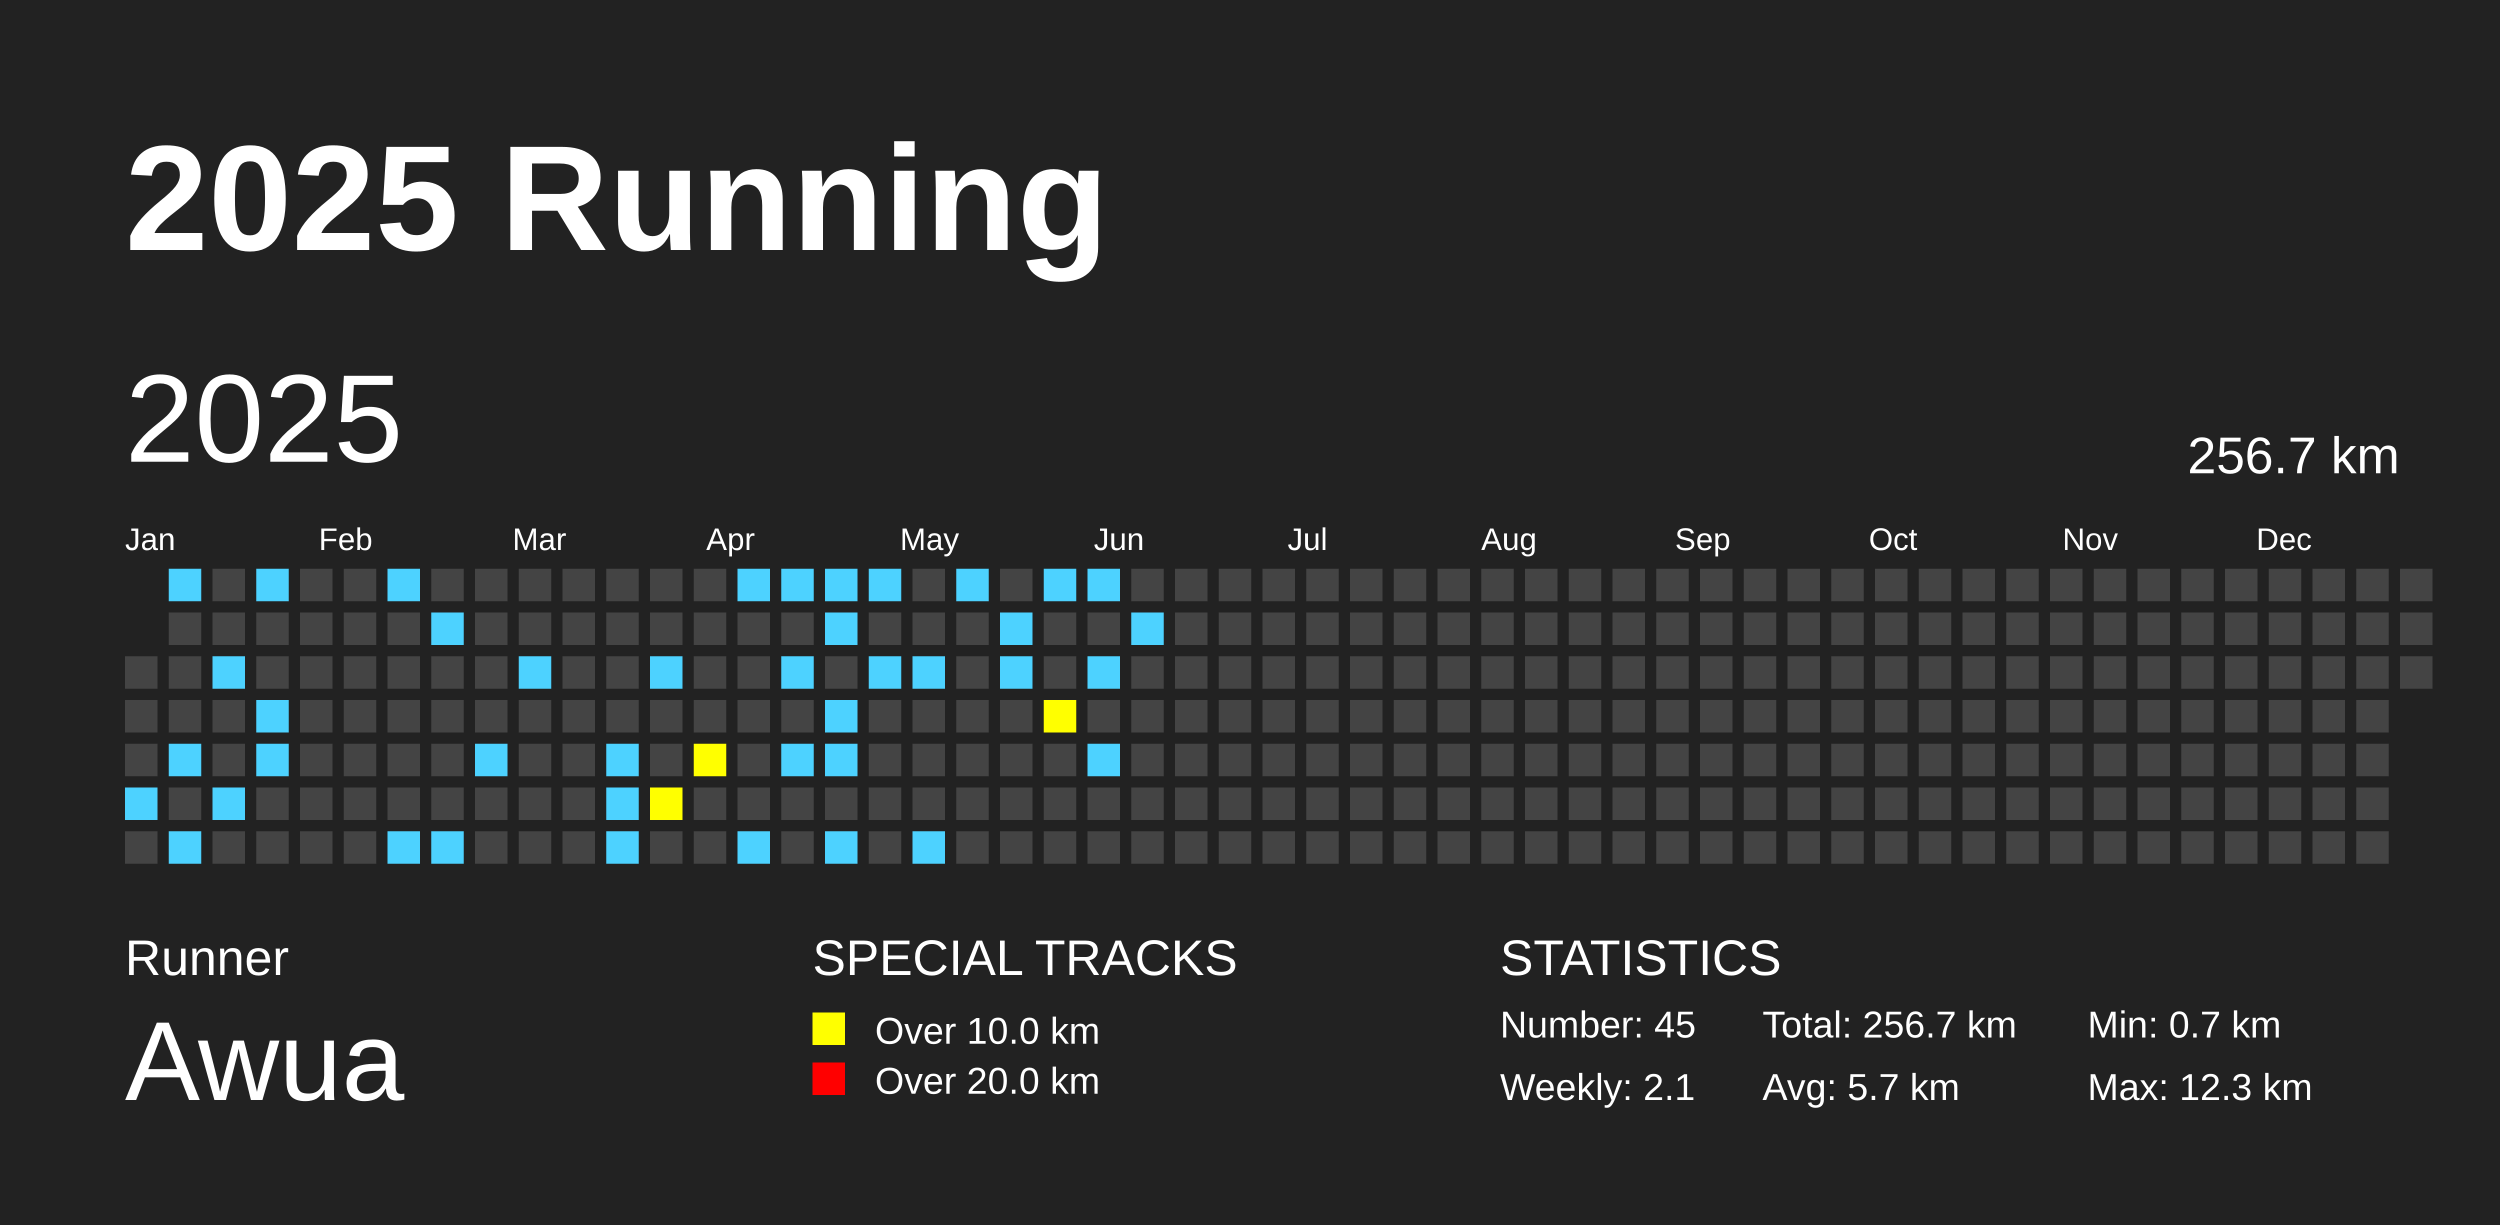
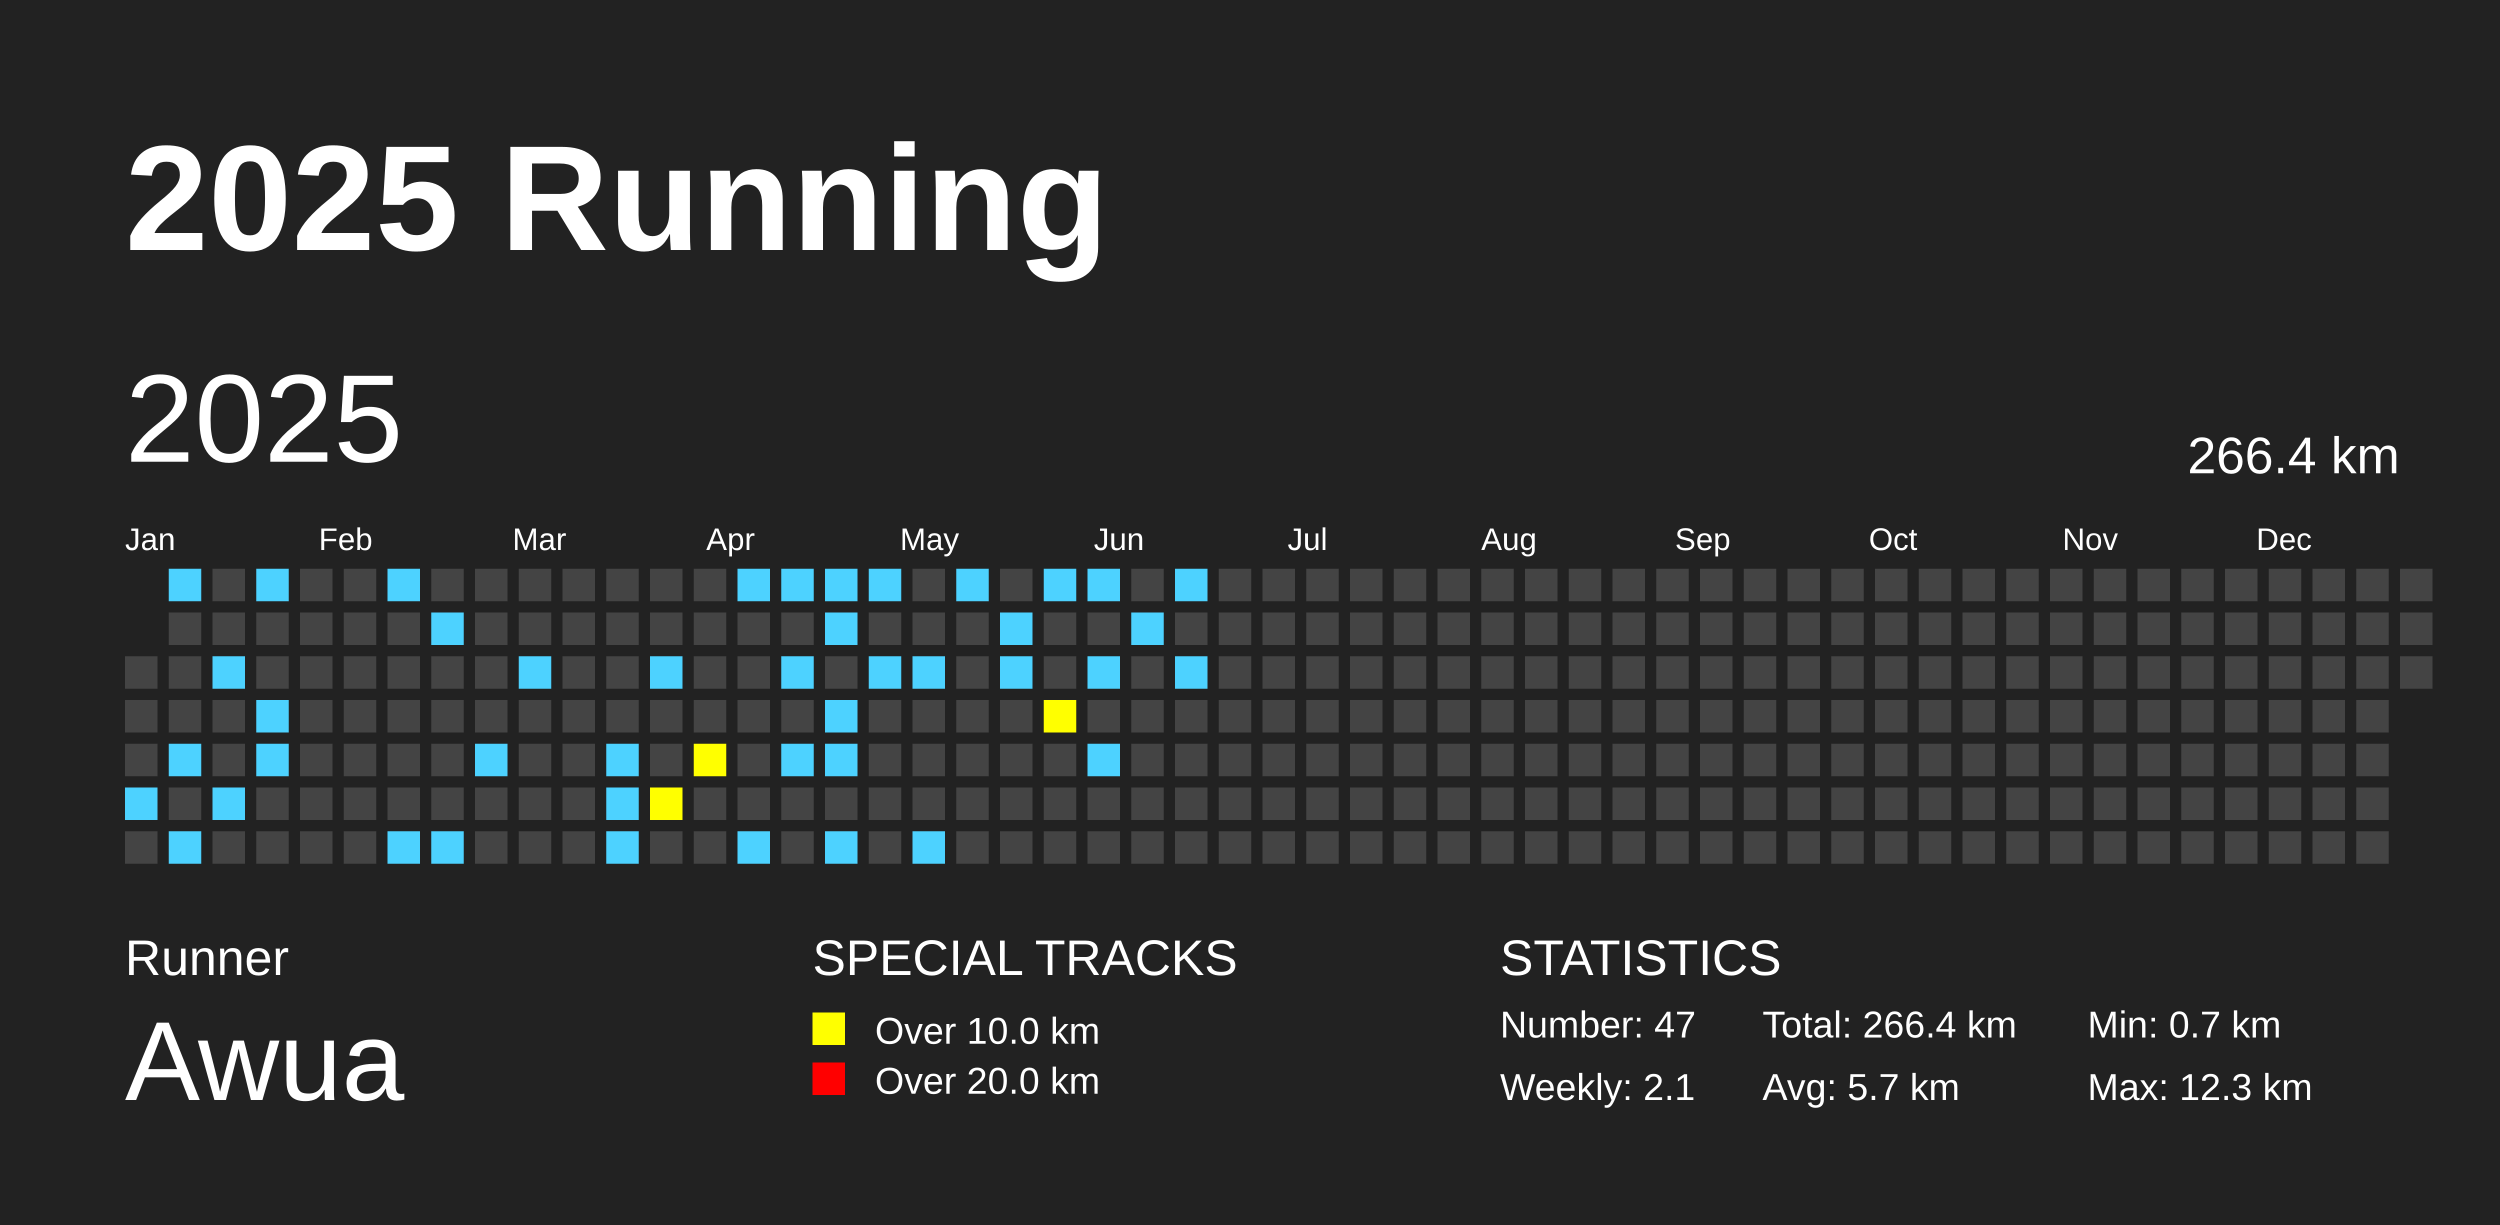
<svg xmlns="http://www.w3.org/2000/svg" baseProfile="full" height="98mm" version="1.1" viewBox="0,0,200,98" width="200mm">
  <defs />
  <rect fill="#222222" height="98" width="200" x="0" y="0" />
  <text fill="#FFFFFF" style="font-size:12px; font-family:Arial; font-weight:bold;" x="10" y="20">2025 Running</text>
  <text fill="#FFFFFF" style="font-size:4px; font-family:Arial" x="10" y="78">Runner</text>
  <text fill="#FFFFFF" style="font-size:9px; font-family:Arial" x="10" y="88">Awua</text>
  <text fill="#FFFFFF" style="font-size:4px; font-family:Arial" x="65" y="78">SPECIAL TRACKS</text>
  <rect fill="yellow" height="2.6" width="2.6" x="65" y="81" />
  <text fill="#FFFFFF" style="font-size:3px; font-family:Arial" x="70" y="83.5">Over 10.0 km</text>
  <rect fill="red" height="2.6" width="2.6" x="65" y="85" />
  <text fill="#FFFFFF" style="font-size:3px; font-family:Arial" x="70" y="87.5">Over 20.0 km</text>
  <text fill="#FFFFFF" style="font-size:4px; font-family:Arial" x="120" y="78">STATISTICS</text>
-   <text fill="#FFFFFF" style="font-size:3px; font-family:Arial" x="120" y="83">Number: 45</text>
+   <text fill="#FFFFFF" style="font-size:3px; font-family:Arial" x="120" y="83">Number: 47</text>
  <text fill="#FFFFFF" style="font-size:3px; font-family:Arial" x="120" y="88">Weekly: 2.1</text>
-   <text fill="#FFFFFF" style="font-size:3px; font-family:Arial" x="141" y="83">Total: 256.7 km</text>
+   <text fill="#FFFFFF" style="font-size:3px; font-family:Arial" x="141" y="83">Total: 266.4 km</text>
  <text fill="#FFFFFF" style="font-size:3px; font-family:Arial" x="141" y="88">Avg: 5.7 km</text>
  <text fill="#FFFFFF" style="font-size:3px; font-family:Arial" x="167" y="83">Min: 0.7 km</text>
  <text fill="#FFFFFF" style="font-size:3px; font-family:Arial" x="167" y="88">Max: 12.3 km</text>
  <text dominant-baseline="hanging" fill="#FFFFFF" style="font-size:10.0px; font-family:Arial;" x="10" y="30">2025</text>
-   <text dominant-baseline="hanging" fill="#FFFFFF" style="font-size:4.125px; font-family:Arial;" x="175" y="35">256.7 km</text>
+   <text dominant-baseline="hanging" fill="#FFFFFF" style="font-size:4.125px; font-family:Arial;" x="175" y="35">266.4 km</text>
  <text fill="#FFFFFF" style="font-size:2.5px; font-family:Arial" x="10.0" y="44">Jan</text>
  <text fill="#FFFFFF" style="font-size:2.5px; font-family:Arial" x="25.5" y="44">Feb</text>
  <text fill="#FFFFFF" style="font-size:2.5px; font-family:Arial" x="41.0" y="44">Mar</text>
  <text fill="#FFFFFF" style="font-size:2.5px; font-family:Arial" x="56.5" y="44">Apr</text>
  <text fill="#FFFFFF" style="font-size:2.5px; font-family:Arial" x="72.0" y="44">May</text>
  <text fill="#FFFFFF" style="font-size:2.5px; font-family:Arial" x="87.5" y="44">Jun</text>
  <text fill="#FFFFFF" style="font-size:2.5px; font-family:Arial" x="103.0" y="44">Jul</text>
  <text fill="#FFFFFF" style="font-size:2.5px; font-family:Arial" x="118.5" y="44">Aug</text>
  <text fill="#FFFFFF" style="font-size:2.5px; font-family:Arial" x="134.0" y="44">Sep</text>
  <text fill="#FFFFFF" style="font-size:2.5px; font-family:Arial" x="149.5" y="44">Oct</text>
  <text fill="#FFFFFF" style="font-size:2.5px; font-family:Arial" x="165.0" y="44">Nov</text>
  <text fill="#FFFFFF" style="font-size:2.5px; font-family:Arial" x="180.5" y="44">Dec</text>
  <rect fill="#444444" height="2.6" width="2.6" x="10.0" y="52.5" />
  <rect fill="#444444" height="2.6" width="2.6" x="10.0" y="56.0" />
  <rect fill="#444444" height="2.6" width="2.6" x="10.0" y="59.5" />
  <rect fill="#4DD2FF" height="2.6" width="2.6" x="10.0" y="63.0" />
  <rect fill="#444444" height="2.6" width="2.6" x="10.0" y="66.5" />
  <rect fill="#4DD2FF" height="2.6" width="2.6" x="13.5" y="45.5" />
  <rect fill="#444444" height="2.6" width="2.6" x="13.5" y="49.0" />
  <rect fill="#444444" height="2.6" width="2.6" x="13.5" y="52.5" />
  <rect fill="#444444" height="2.6" width="2.6" x="13.5" y="56.0" />
  <rect fill="#4DD2FF" height="2.6" width="2.6" x="13.5" y="59.5" />
  <rect fill="#444444" height="2.6" width="2.6" x="13.5" y="63.0" />
  <rect fill="#4DD2FF" height="2.6" width="2.6" x="13.5" y="66.5" />
  <rect fill="#444444" height="2.6" width="2.6" x="17.0" y="45.5" />
  <rect fill="#444444" height="2.6" width="2.6" x="17.0" y="49.0" />
  <rect fill="#4DD2FF" height="2.6" width="2.6" x="17.0" y="52.5" />
  <rect fill="#444444" height="2.6" width="2.6" x="17.0" y="56.0" />
  <rect fill="#444444" height="2.6" width="2.6" x="17.0" y="59.5" />
  <rect fill="#4DD2FF" height="2.6" width="2.6" x="17.0" y="63.0" />
  <rect fill="#444444" height="2.6" width="2.6" x="17.0" y="66.5" />
  <rect fill="#4DD2FF" height="2.6" width="2.6" x="20.5" y="45.5" />
  <rect fill="#444444" height="2.6" width="2.6" x="20.5" y="49.0" />
  <rect fill="#444444" height="2.6" width="2.6" x="20.5" y="52.5" />
  <rect fill="#4DD2FF" height="2.6" width="2.6" x="20.5" y="56.0" />
  <rect fill="#4DD2FF" height="2.6" width="2.6" x="20.5" y="59.5" />
  <rect fill="#444444" height="2.6" width="2.6" x="20.5" y="63.0" />
  <rect fill="#444444" height="2.6" width="2.6" x="20.5" y="66.5" />
  <rect fill="#444444" height="2.6" width="2.6" x="24.0" y="45.5" />
  <rect fill="#444444" height="2.6" width="2.6" x="24.0" y="49.0" />
  <rect fill="#444444" height="2.6" width="2.6" x="24.0" y="52.5" />
  <rect fill="#444444" height="2.6" width="2.6" x="24.0" y="56.0" />
  <rect fill="#444444" height="2.6" width="2.6" x="24.0" y="59.5" />
  <rect fill="#444444" height="2.6" width="2.6" x="24.0" y="63.0" />
  <rect fill="#444444" height="2.6" width="2.6" x="24.0" y="66.5" />
  <rect fill="#444444" height="2.6" width="2.6" x="27.5" y="45.5" />
  <rect fill="#444444" height="2.6" width="2.6" x="27.5" y="49.0" />
  <rect fill="#444444" height="2.6" width="2.6" x="27.5" y="52.5" />
  <rect fill="#444444" height="2.6" width="2.6" x="27.5" y="56.0" />
  <rect fill="#444444" height="2.6" width="2.6" x="27.5" y="59.5" />
  <rect fill="#444444" height="2.6" width="2.6" x="27.5" y="63.0" />
  <rect fill="#444444" height="2.6" width="2.6" x="27.5" y="66.5" />
  <rect fill="#4DD2FF" height="2.6" width="2.6" x="31.0" y="45.5" />
  <rect fill="#444444" height="2.6" width="2.6" x="31.0" y="49.0" />
  <rect fill="#444444" height="2.6" width="2.6" x="31.0" y="52.5" />
  <rect fill="#444444" height="2.6" width="2.6" x="31.0" y="56.0" />
  <rect fill="#444444" height="2.6" width="2.6" x="31.0" y="59.5" />
  <rect fill="#444444" height="2.6" width="2.6" x="31.0" y="63.0" />
  <rect fill="#4DD2FF" height="2.6" width="2.6" x="31.0" y="66.5" />
  <rect fill="#444444" height="2.6" width="2.6" x="34.5" y="45.5" />
  <rect fill="#4DD2FF" height="2.6" width="2.6" x="34.5" y="49.0" />
  <rect fill="#444444" height="2.6" width="2.6" x="34.5" y="52.5" />
  <rect fill="#444444" height="2.6" width="2.6" x="34.5" y="56.0" />
  <rect fill="#444444" height="2.6" width="2.6" x="34.5" y="59.5" />
  <rect fill="#444444" height="2.6" width="2.6" x="34.5" y="63.0" />
  <rect fill="#4DD2FF" height="2.6" width="2.6" x="34.5" y="66.5" />
  <rect fill="#444444" height="2.6" width="2.6" x="38.0" y="45.5" />
  <rect fill="#444444" height="2.6" width="2.6" x="38.0" y="49.0" />
  <rect fill="#444444" height="2.6" width="2.6" x="38.0" y="52.5" />
  <rect fill="#444444" height="2.6" width="2.6" x="38.0" y="56.0" />
  <rect fill="#4DD2FF" height="2.6" width="2.6" x="38.0" y="59.5" />
  <rect fill="#444444" height="2.6" width="2.6" x="38.0" y="63.0" />
  <rect fill="#444444" height="2.6" width="2.6" x="38.0" y="66.5" />
  <rect fill="#444444" height="2.6" width="2.6" x="41.5" y="45.5" />
  <rect fill="#444444" height="2.6" width="2.6" x="41.5" y="49.0" />
  <rect fill="#4DD2FF" height="2.6" width="2.6" x="41.5" y="52.5" />
  <rect fill="#444444" height="2.6" width="2.6" x="41.5" y="56.0" />
  <rect fill="#444444" height="2.6" width="2.6" x="41.5" y="59.5" />
  <rect fill="#444444" height="2.6" width="2.6" x="41.5" y="63.0" />
  <rect fill="#444444" height="2.6" width="2.6" x="41.5" y="66.5" />
  <rect fill="#444444" height="2.6" width="2.6" x="45.0" y="45.5" />
  <rect fill="#444444" height="2.6" width="2.6" x="45.0" y="49.0" />
  <rect fill="#444444" height="2.6" width="2.6" x="45.0" y="52.5" />
  <rect fill="#444444" height="2.6" width="2.6" x="45.0" y="56.0" />
  <rect fill="#444444" height="2.6" width="2.6" x="45.0" y="59.5" />
  <rect fill="#444444" height="2.6" width="2.6" x="45.0" y="63.0" />
  <rect fill="#444444" height="2.6" width="2.6" x="45.0" y="66.5" />
  <rect fill="#444444" height="2.6" width="2.6" x="48.5" y="45.5" />
  <rect fill="#444444" height="2.6" width="2.6" x="48.5" y="49.0" />
  <rect fill="#444444" height="2.6" width="2.6" x="48.5" y="52.5" />
  <rect fill="#444444" height="2.6" width="2.6" x="48.5" y="56.0" />
  <rect fill="#4DD2FF" height="2.6" width="2.6" x="48.5" y="59.5" />
  <rect fill="#4DD2FF" height="2.6" width="2.6" x="48.5" y="63.0" />
  <rect fill="#4DD2FF" height="2.6" width="2.6" x="48.5" y="66.5" />
  <rect fill="#444444" height="2.6" width="2.6" x="52.0" y="45.5" />
  <rect fill="#444444" height="2.6" width="2.6" x="52.0" y="49.0" />
  <rect fill="#4DD2FF" height="2.6" width="2.6" x="52.0" y="52.5" />
  <rect fill="#444444" height="2.6" width="2.6" x="52.0" y="56.0" />
  <rect fill="#444444" height="2.6" width="2.6" x="52.0" y="59.5" />
  <rect fill="yellow" height="2.6" width="2.6" x="52.0" y="63.0" />
  <rect fill="#444444" height="2.6" width="2.6" x="52.0" y="66.5" />
  <rect fill="#444444" height="2.6" width="2.6" x="55.5" y="45.5" />
  <rect fill="#444444" height="2.6" width="2.6" x="55.5" y="49.0" />
  <rect fill="#444444" height="2.6" width="2.6" x="55.5" y="52.5" />
  <rect fill="#444444" height="2.6" width="2.6" x="55.5" y="56.0" />
  <rect fill="yellow" height="2.6" width="2.6" x="55.5" y="59.5" />
  <rect fill="#444444" height="2.6" width="2.6" x="55.5" y="63.0" />
  <rect fill="#444444" height="2.6" width="2.6" x="55.5" y="66.5" />
  <rect fill="#4DD2FF" height="2.6" width="2.6" x="59.0" y="45.5" />
  <rect fill="#444444" height="2.6" width="2.6" x="59.0" y="49.0" />
  <rect fill="#444444" height="2.6" width="2.6" x="59.0" y="52.5" />
  <rect fill="#444444" height="2.6" width="2.6" x="59.0" y="56.0" />
  <rect fill="#444444" height="2.6" width="2.6" x="59.0" y="59.5" />
  <rect fill="#444444" height="2.6" width="2.6" x="59.0" y="63.0" />
  <rect fill="#4DD2FF" height="2.6" width="2.6" x="59.0" y="66.5" />
  <rect fill="#4DD2FF" height="2.6" width="2.6" x="62.5" y="45.5" />
  <rect fill="#444444" height="2.6" width="2.6" x="62.5" y="49.0" />
  <rect fill="#4DD2FF" height="2.6" width="2.6" x="62.5" y="52.5" />
  <rect fill="#444444" height="2.6" width="2.6" x="62.5" y="56.0" />
  <rect fill="#4DD2FF" height="2.6" width="2.6" x="62.5" y="59.5" />
  <rect fill="#444444" height="2.6" width="2.6" x="62.5" y="63.0" />
  <rect fill="#444444" height="2.6" width="2.6" x="62.5" y="66.5" />
  <rect fill="#4DD2FF" height="2.6" width="2.6" x="66.0" y="45.5" />
  <rect fill="#4DD2FF" height="2.6" width="2.6" x="66.0" y="49.0" />
  <rect fill="#444444" height="2.6" width="2.6" x="66.0" y="52.5" />
  <rect fill="#4DD2FF" height="2.6" width="2.6" x="66.0" y="56.0" />
  <rect fill="#4DD2FF" height="2.6" width="2.6" x="66.0" y="59.5" />
  <rect fill="#444444" height="2.6" width="2.6" x="66.0" y="63.0" />
  <rect fill="#4DD2FF" height="2.6" width="2.6" x="66.0" y="66.5" />
  <rect fill="#4DD2FF" height="2.6" width="2.6" x="69.5" y="45.5" />
  <rect fill="#444444" height="2.6" width="2.6" x="69.5" y="49.0" />
  <rect fill="#4DD2FF" height="2.6" width="2.6" x="69.5" y="52.5" />
  <rect fill="#444444" height="2.6" width="2.6" x="69.5" y="56.0" />
  <rect fill="#444444" height="2.6" width="2.6" x="69.5" y="59.5" />
  <rect fill="#444444" height="2.6" width="2.6" x="69.5" y="63.0" />
  <rect fill="#444444" height="2.6" width="2.6" x="69.5" y="66.5" />
  <rect fill="#444444" height="2.6" width="2.6" x="73.0" y="45.5" />
  <rect fill="#444444" height="2.6" width="2.6" x="73.0" y="49.0" />
  <rect fill="#4DD2FF" height="2.6" width="2.6" x="73.0" y="52.5" />
  <rect fill="#444444" height="2.6" width="2.6" x="73.0" y="56.0" />
  <rect fill="#444444" height="2.6" width="2.6" x="73.0" y="59.5" />
  <rect fill="#444444" height="2.6" width="2.6" x="73.0" y="63.0" />
  <rect fill="#4DD2FF" height="2.6" width="2.6" x="73.0" y="66.5" />
  <rect fill="#4DD2FF" height="2.6" width="2.6" x="76.5" y="45.5" />
  <rect fill="#444444" height="2.6" width="2.6" x="76.5" y="49.0" />
  <rect fill="#444444" height="2.6" width="2.6" x="76.5" y="52.5" />
  <rect fill="#444444" height="2.6" width="2.6" x="76.5" y="56.0" />
  <rect fill="#444444" height="2.6" width="2.6" x="76.5" y="59.5" />
  <rect fill="#444444" height="2.6" width="2.6" x="76.5" y="63.0" />
  <rect fill="#444444" height="2.6" width="2.6" x="76.5" y="66.5" />
  <rect fill="#444444" height="2.6" width="2.6" x="80.0" y="45.5" />
  <rect fill="#4DD2FF" height="2.6" width="2.6" x="80.0" y="49.0" />
  <rect fill="#4DD2FF" height="2.6" width="2.6" x="80.0" y="52.5" />
  <rect fill="#444444" height="2.6" width="2.6" x="80.0" y="56.0" />
  <rect fill="#444444" height="2.6" width="2.6" x="80.0" y="59.5" />
  <rect fill="#444444" height="2.6" width="2.6" x="80.0" y="63.0" />
  <rect fill="#444444" height="2.6" width="2.6" x="80.0" y="66.5" />
  <rect fill="#4DD2FF" height="2.6" width="2.6" x="83.5" y="45.5" />
  <rect fill="#444444" height="2.6" width="2.6" x="83.5" y="49.0" />
  <rect fill="#444444" height="2.6" width="2.6" x="83.5" y="52.5" />
  <rect fill="yellow" height="2.6" width="2.6" x="83.5" y="56.0" />
  <rect fill="#444444" height="2.6" width="2.6" x="83.5" y="59.5" />
  <rect fill="#444444" height="2.6" width="2.6" x="83.5" y="63.0" />
  <rect fill="#444444" height="2.6" width="2.6" x="83.5" y="66.5" />
  <rect fill="#4DD2FF" height="2.6" width="2.6" x="87.0" y="45.5" />
  <rect fill="#444444" height="2.6" width="2.6" x="87.0" y="49.0" />
  <rect fill="#4DD2FF" height="2.6" width="2.6" x="87.0" y="52.5" />
  <rect fill="#444444" height="2.6" width="2.6" x="87.0" y="56.0" />
  <rect fill="#4DD2FF" height="2.6" width="2.6" x="87.0" y="59.5" />
  <rect fill="#444444" height="2.6" width="2.6" x="87.0" y="63.0" />
  <rect fill="#444444" height="2.6" width="2.6" x="87.0" y="66.5" />
  <rect fill="#444444" height="2.6" width="2.6" x="90.5" y="45.5" />
  <rect fill="#4DD2FF" height="2.6" width="2.6" x="90.5" y="49.0" />
  <rect fill="#444444" height="2.6" width="2.6" x="90.5" y="52.5" />
  <rect fill="#444444" height="2.6" width="2.6" x="90.5" y="56.0" />
  <rect fill="#444444" height="2.6" width="2.6" x="90.5" y="59.5" />
  <rect fill="#444444" height="2.6" width="2.6" x="90.5" y="63.0" />
  <rect fill="#444444" height="2.6" width="2.6" x="90.5" y="66.5" />
-   <rect fill="#444444" height="2.6" width="2.6" x="94.0" y="45.5" />
+   <rect fill="#4DD2FF" height="2.6" width="2.6" x="94.0" y="45.5" />
  <rect fill="#444444" height="2.6" width="2.6" x="94.0" y="49.0" />
-   <rect fill="#444444" height="2.6" width="2.6" x="94.0" y="52.5" />
+   <rect fill="#4DD2FF" height="2.6" width="2.6" x="94.0" y="52.5" />
  <rect fill="#444444" height="2.6" width="2.6" x="94.0" y="56.0" />
  <rect fill="#444444" height="2.6" width="2.6" x="94.0" y="59.5" />
  <rect fill="#444444" height="2.6" width="2.6" x="94.0" y="63.0" />
  <rect fill="#444444" height="2.6" width="2.6" x="94.0" y="66.5" />
  <rect fill="#444444" height="2.6" width="2.6" x="97.5" y="45.5" />
  <rect fill="#444444" height="2.6" width="2.6" x="97.5" y="49.0" />
  <rect fill="#444444" height="2.6" width="2.6" x="97.5" y="52.5" />
  <rect fill="#444444" height="2.6" width="2.6" x="97.5" y="56.0" />
  <rect fill="#444444" height="2.6" width="2.6" x="97.5" y="59.5" />
  <rect fill="#444444" height="2.6" width="2.6" x="97.5" y="63.0" />
  <rect fill="#444444" height="2.6" width="2.6" x="97.5" y="66.5" />
  <rect fill="#444444" height="2.6" width="2.6" x="101.0" y="45.5" />
  <rect fill="#444444" height="2.6" width="2.6" x="101.0" y="49.0" />
  <rect fill="#444444" height="2.6" width="2.6" x="101.0" y="52.5" />
  <rect fill="#444444" height="2.6" width="2.6" x="101.0" y="56.0" />
  <rect fill="#444444" height="2.6" width="2.6" x="101.0" y="59.5" />
  <rect fill="#444444" height="2.6" width="2.6" x="101.0" y="63.0" />
  <rect fill="#444444" height="2.6" width="2.6" x="101.0" y="66.5" />
  <rect fill="#444444" height="2.6" width="2.6" x="104.5" y="45.5" />
  <rect fill="#444444" height="2.6" width="2.6" x="104.5" y="49.0" />
  <rect fill="#444444" height="2.6" width="2.6" x="104.5" y="52.5" />
  <rect fill="#444444" height="2.6" width="2.6" x="104.5" y="56.0" />
  <rect fill="#444444" height="2.6" width="2.6" x="104.5" y="59.5" />
  <rect fill="#444444" height="2.6" width="2.6" x="104.5" y="63.0" />
  <rect fill="#444444" height="2.6" width="2.6" x="104.5" y="66.5" />
  <rect fill="#444444" height="2.6" width="2.6" x="108.0" y="45.5" />
  <rect fill="#444444" height="2.6" width="2.6" x="108.0" y="49.0" />
  <rect fill="#444444" height="2.6" width="2.6" x="108.0" y="52.5" />
  <rect fill="#444444" height="2.6" width="2.6" x="108.0" y="56.0" />
  <rect fill="#444444" height="2.6" width="2.6" x="108.0" y="59.5" />
  <rect fill="#444444" height="2.6" width="2.6" x="108.0" y="63.0" />
  <rect fill="#444444" height="2.6" width="2.6" x="108.0" y="66.5" />
  <rect fill="#444444" height="2.6" width="2.6" x="111.5" y="45.5" />
  <rect fill="#444444" height="2.6" width="2.6" x="111.5" y="49.0" />
  <rect fill="#444444" height="2.6" width="2.6" x="111.5" y="52.5" />
  <rect fill="#444444" height="2.6" width="2.6" x="111.5" y="56.0" />
  <rect fill="#444444" height="2.6" width="2.6" x="111.5" y="59.5" />
  <rect fill="#444444" height="2.6" width="2.6" x="111.5" y="63.0" />
  <rect fill="#444444" height="2.6" width="2.6" x="111.5" y="66.5" />
  <rect fill="#444444" height="2.6" width="2.6" x="115.0" y="45.5" />
  <rect fill="#444444" height="2.6" width="2.6" x="115.0" y="49.0" />
  <rect fill="#444444" height="2.6" width="2.6" x="115.0" y="52.5" />
  <rect fill="#444444" height="2.6" width="2.6" x="115.0" y="56.0" />
  <rect fill="#444444" height="2.6" width="2.6" x="115.0" y="59.5" />
  <rect fill="#444444" height="2.6" width="2.6" x="115.0" y="63.0" />
  <rect fill="#444444" height="2.6" width="2.6" x="115.0" y="66.5" />
  <rect fill="#444444" height="2.6" width="2.6" x="118.5" y="45.5" />
  <rect fill="#444444" height="2.6" width="2.6" x="118.5" y="49.0" />
  <rect fill="#444444" height="2.6" width="2.6" x="118.5" y="52.5" />
  <rect fill="#444444" height="2.6" width="2.6" x="118.5" y="56.0" />
  <rect fill="#444444" height="2.6" width="2.6" x="118.5" y="59.5" />
  <rect fill="#444444" height="2.6" width="2.6" x="118.5" y="63.0" />
  <rect fill="#444444" height="2.6" width="2.6" x="118.5" y="66.5" />
  <rect fill="#444444" height="2.6" width="2.6" x="122.0" y="45.5" />
  <rect fill="#444444" height="2.6" width="2.6" x="122.0" y="49.0" />
  <rect fill="#444444" height="2.6" width="2.6" x="122.0" y="52.5" />
  <rect fill="#444444" height="2.6" width="2.6" x="122.0" y="56.0" />
  <rect fill="#444444" height="2.6" width="2.6" x="122.0" y="59.5" />
  <rect fill="#444444" height="2.6" width="2.6" x="122.0" y="63.0" />
  <rect fill="#444444" height="2.6" width="2.6" x="122.0" y="66.5" />
  <rect fill="#444444" height="2.6" width="2.6" x="125.5" y="45.5" />
  <rect fill="#444444" height="2.6" width="2.6" x="125.5" y="49.0" />
  <rect fill="#444444" height="2.6" width="2.6" x="125.5" y="52.5" />
  <rect fill="#444444" height="2.6" width="2.6" x="125.5" y="56.0" />
  <rect fill="#444444" height="2.6" width="2.6" x="125.5" y="59.5" />
  <rect fill="#444444" height="2.6" width="2.6" x="125.5" y="63.0" />
  <rect fill="#444444" height="2.6" width="2.6" x="125.5" y="66.5" />
  <rect fill="#444444" height="2.6" width="2.6" x="129.0" y="45.5" />
  <rect fill="#444444" height="2.6" width="2.6" x="129.0" y="49.0" />
  <rect fill="#444444" height="2.6" width="2.6" x="129.0" y="52.5" />
  <rect fill="#444444" height="2.6" width="2.6" x="129.0" y="56.0" />
  <rect fill="#444444" height="2.6" width="2.6" x="129.0" y="59.5" />
  <rect fill="#444444" height="2.6" width="2.6" x="129.0" y="63.0" />
  <rect fill="#444444" height="2.6" width="2.6" x="129.0" y="66.5" />
  <rect fill="#444444" height="2.6" width="2.6" x="132.5" y="45.5" />
  <rect fill="#444444" height="2.6" width="2.6" x="132.5" y="49.0" />
  <rect fill="#444444" height="2.6" width="2.6" x="132.5" y="52.5" />
  <rect fill="#444444" height="2.6" width="2.6" x="132.5" y="56.0" />
  <rect fill="#444444" height="2.6" width="2.6" x="132.5" y="59.5" />
  <rect fill="#444444" height="2.6" width="2.6" x="132.5" y="63.0" />
  <rect fill="#444444" height="2.6" width="2.6" x="132.5" y="66.5" />
  <rect fill="#444444" height="2.6" width="2.6" x="136.0" y="45.5" />
  <rect fill="#444444" height="2.6" width="2.6" x="136.0" y="49.0" />
  <rect fill="#444444" height="2.6" width="2.6" x="136.0" y="52.5" />
  <rect fill="#444444" height="2.6" width="2.6" x="136.0" y="56.0" />
  <rect fill="#444444" height="2.6" width="2.6" x="136.0" y="59.5" />
  <rect fill="#444444" height="2.6" width="2.6" x="136.0" y="63.0" />
  <rect fill="#444444" height="2.6" width="2.6" x="136.0" y="66.5" />
  <rect fill="#444444" height="2.6" width="2.6" x="139.5" y="45.5" />
  <rect fill="#444444" height="2.6" width="2.6" x="139.5" y="49.0" />
  <rect fill="#444444" height="2.6" width="2.6" x="139.5" y="52.5" />
  <rect fill="#444444" height="2.6" width="2.6" x="139.5" y="56.0" />
  <rect fill="#444444" height="2.6" width="2.6" x="139.5" y="59.5" />
  <rect fill="#444444" height="2.6" width="2.6" x="139.5" y="63.0" />
  <rect fill="#444444" height="2.6" width="2.6" x="139.5" y="66.5" />
  <rect fill="#444444" height="2.6" width="2.6" x="143.0" y="45.5" />
  <rect fill="#444444" height="2.6" width="2.6" x="143.0" y="49.0" />
  <rect fill="#444444" height="2.6" width="2.6" x="143.0" y="52.5" />
  <rect fill="#444444" height="2.6" width="2.6" x="143.0" y="56.0" />
  <rect fill="#444444" height="2.6" width="2.6" x="143.0" y="59.5" />
  <rect fill="#444444" height="2.6" width="2.6" x="143.0" y="63.0" />
  <rect fill="#444444" height="2.6" width="2.6" x="143.0" y="66.5" />
  <rect fill="#444444" height="2.6" width="2.6" x="146.5" y="45.5" />
  <rect fill="#444444" height="2.6" width="2.6" x="146.5" y="49.0" />
  <rect fill="#444444" height="2.6" width="2.6" x="146.5" y="52.5" />
  <rect fill="#444444" height="2.6" width="2.6" x="146.5" y="56.0" />
  <rect fill="#444444" height="2.6" width="2.6" x="146.5" y="59.5" />
  <rect fill="#444444" height="2.6" width="2.6" x="146.5" y="63.0" />
  <rect fill="#444444" height="2.6" width="2.6" x="146.5" y="66.5" />
  <rect fill="#444444" height="2.6" width="2.6" x="150.0" y="45.5" />
  <rect fill="#444444" height="2.6" width="2.6" x="150.0" y="49.0" />
  <rect fill="#444444" height="2.6" width="2.6" x="150.0" y="52.5" />
  <rect fill="#444444" height="2.6" width="2.6" x="150.0" y="56.0" />
  <rect fill="#444444" height="2.6" width="2.6" x="150.0" y="59.5" />
  <rect fill="#444444" height="2.6" width="2.6" x="150.0" y="63.0" />
  <rect fill="#444444" height="2.6" width="2.6" x="150.0" y="66.5" />
  <rect fill="#444444" height="2.6" width="2.6" x="153.5" y="45.5" />
  <rect fill="#444444" height="2.6" width="2.6" x="153.5" y="49.0" />
  <rect fill="#444444" height="2.6" width="2.6" x="153.5" y="52.5" />
  <rect fill="#444444" height="2.6" width="2.6" x="153.5" y="56.0" />
  <rect fill="#444444" height="2.6" width="2.6" x="153.5" y="59.5" />
  <rect fill="#444444" height="2.6" width="2.6" x="153.5" y="63.0" />
  <rect fill="#444444" height="2.6" width="2.6" x="153.5" y="66.5" />
  <rect fill="#444444" height="2.6" width="2.6" x="157.0" y="45.5" />
  <rect fill="#444444" height="2.6" width="2.6" x="157.0" y="49.0" />
  <rect fill="#444444" height="2.6" width="2.6" x="157.0" y="52.5" />
  <rect fill="#444444" height="2.6" width="2.6" x="157.0" y="56.0" />
  <rect fill="#444444" height="2.6" width="2.6" x="157.0" y="59.5" />
  <rect fill="#444444" height="2.6" width="2.6" x="157.0" y="63.0" />
  <rect fill="#444444" height="2.6" width="2.6" x="157.0" y="66.5" />
  <rect fill="#444444" height="2.6" width="2.6" x="160.5" y="45.5" />
  <rect fill="#444444" height="2.6" width="2.6" x="160.5" y="49.0" />
  <rect fill="#444444" height="2.6" width="2.6" x="160.5" y="52.5" />
  <rect fill="#444444" height="2.6" width="2.6" x="160.5" y="56.0" />
  <rect fill="#444444" height="2.6" width="2.6" x="160.5" y="59.5" />
  <rect fill="#444444" height="2.6" width="2.6" x="160.5" y="63.0" />
  <rect fill="#444444" height="2.6" width="2.6" x="160.5" y="66.5" />
  <rect fill="#444444" height="2.6" width="2.6" x="164.0" y="45.5" />
  <rect fill="#444444" height="2.6" width="2.6" x="164.0" y="49.0" />
  <rect fill="#444444" height="2.6" width="2.6" x="164.0" y="52.5" />
  <rect fill="#444444" height="2.6" width="2.6" x="164.0" y="56.0" />
  <rect fill="#444444" height="2.6" width="2.6" x="164.0" y="59.5" />
  <rect fill="#444444" height="2.6" width="2.6" x="164.0" y="63.0" />
  <rect fill="#444444" height="2.6" width="2.6" x="164.0" y="66.5" />
  <rect fill="#444444" height="2.6" width="2.6" x="167.5" y="45.5" />
  <rect fill="#444444" height="2.6" width="2.6" x="167.5" y="49.0" />
  <rect fill="#444444" height="2.6" width="2.6" x="167.5" y="52.5" />
  <rect fill="#444444" height="2.6" width="2.6" x="167.5" y="56.0" />
  <rect fill="#444444" height="2.6" width="2.6" x="167.5" y="59.5" />
  <rect fill="#444444" height="2.6" width="2.6" x="167.5" y="63.0" />
  <rect fill="#444444" height="2.6" width="2.6" x="167.5" y="66.5" />
  <rect fill="#444444" height="2.6" width="2.6" x="171.0" y="45.5" />
  <rect fill="#444444" height="2.6" width="2.6" x="171.0" y="49.0" />
  <rect fill="#444444" height="2.6" width="2.6" x="171.0" y="52.5" />
  <rect fill="#444444" height="2.6" width="2.6" x="171.0" y="56.0" />
  <rect fill="#444444" height="2.6" width="2.6" x="171.0" y="59.5" />
  <rect fill="#444444" height="2.6" width="2.6" x="171.0" y="63.0" />
  <rect fill="#444444" height="2.6" width="2.6" x="171.0" y="66.5" />
  <rect fill="#444444" height="2.6" width="2.6" x="174.5" y="45.5" />
  <rect fill="#444444" height="2.6" width="2.6" x="174.5" y="49.0" />
  <rect fill="#444444" height="2.6" width="2.6" x="174.5" y="52.5" />
  <rect fill="#444444" height="2.6" width="2.6" x="174.5" y="56.0" />
  <rect fill="#444444" height="2.6" width="2.6" x="174.5" y="59.5" />
  <rect fill="#444444" height="2.6" width="2.6" x="174.5" y="63.0" />
  <rect fill="#444444" height="2.6" width="2.6" x="174.5" y="66.5" />
  <rect fill="#444444" height="2.6" width="2.6" x="178.0" y="45.5" />
  <rect fill="#444444" height="2.6" width="2.6" x="178.0" y="49.0" />
  <rect fill="#444444" height="2.6" width="2.6" x="178.0" y="52.5" />
  <rect fill="#444444" height="2.6" width="2.6" x="178.0" y="56.0" />
  <rect fill="#444444" height="2.6" width="2.6" x="178.0" y="59.5" />
  <rect fill="#444444" height="2.6" width="2.6" x="178.0" y="63.0" />
  <rect fill="#444444" height="2.6" width="2.6" x="178.0" y="66.5" />
  <rect fill="#444444" height="2.6" width="2.6" x="181.5" y="45.5" />
  <rect fill="#444444" height="2.6" width="2.6" x="181.5" y="49.0" />
  <rect fill="#444444" height="2.6" width="2.6" x="181.5" y="52.5" />
  <rect fill="#444444" height="2.6" width="2.6" x="181.5" y="56.0" />
  <rect fill="#444444" height="2.6" width="2.6" x="181.5" y="59.5" />
  <rect fill="#444444" height="2.6" width="2.6" x="181.5" y="63.0" />
  <rect fill="#444444" height="2.6" width="2.6" x="181.5" y="66.5" />
  <rect fill="#444444" height="2.6" width="2.6" x="185.0" y="45.5" />
  <rect fill="#444444" height="2.6" width="2.6" x="185.0" y="49.0" />
  <rect fill="#444444" height="2.6" width="2.6" x="185.0" y="52.5" />
  <rect fill="#444444" height="2.6" width="2.6" x="185.0" y="56.0" />
  <rect fill="#444444" height="2.6" width="2.6" x="185.0" y="59.5" />
  <rect fill="#444444" height="2.6" width="2.6" x="185.0" y="63.0" />
  <rect fill="#444444" height="2.6" width="2.6" x="185.0" y="66.5" />
  <rect fill="#444444" height="2.6" width="2.6" x="188.5" y="45.5" />
  <rect fill="#444444" height="2.6" width="2.6" x="188.5" y="49.0" />
  <rect fill="#444444" height="2.6" width="2.6" x="188.5" y="52.5" />
  <rect fill="#444444" height="2.6" width="2.6" x="188.5" y="56.0" />
  <rect fill="#444444" height="2.6" width="2.6" x="188.5" y="59.5" />
  <rect fill="#444444" height="2.6" width="2.6" x="188.5" y="63.0" />
  <rect fill="#444444" height="2.6" width="2.6" x="188.5" y="66.5" />
  <rect fill="#444444" height="2.6" width="2.6" x="192.0" y="45.5" />
  <rect fill="#444444" height="2.6" width="2.6" x="192.0" y="49.0" />
  <rect fill="#444444" height="2.6" width="2.6" x="192.0" y="52.5" />
</svg>
